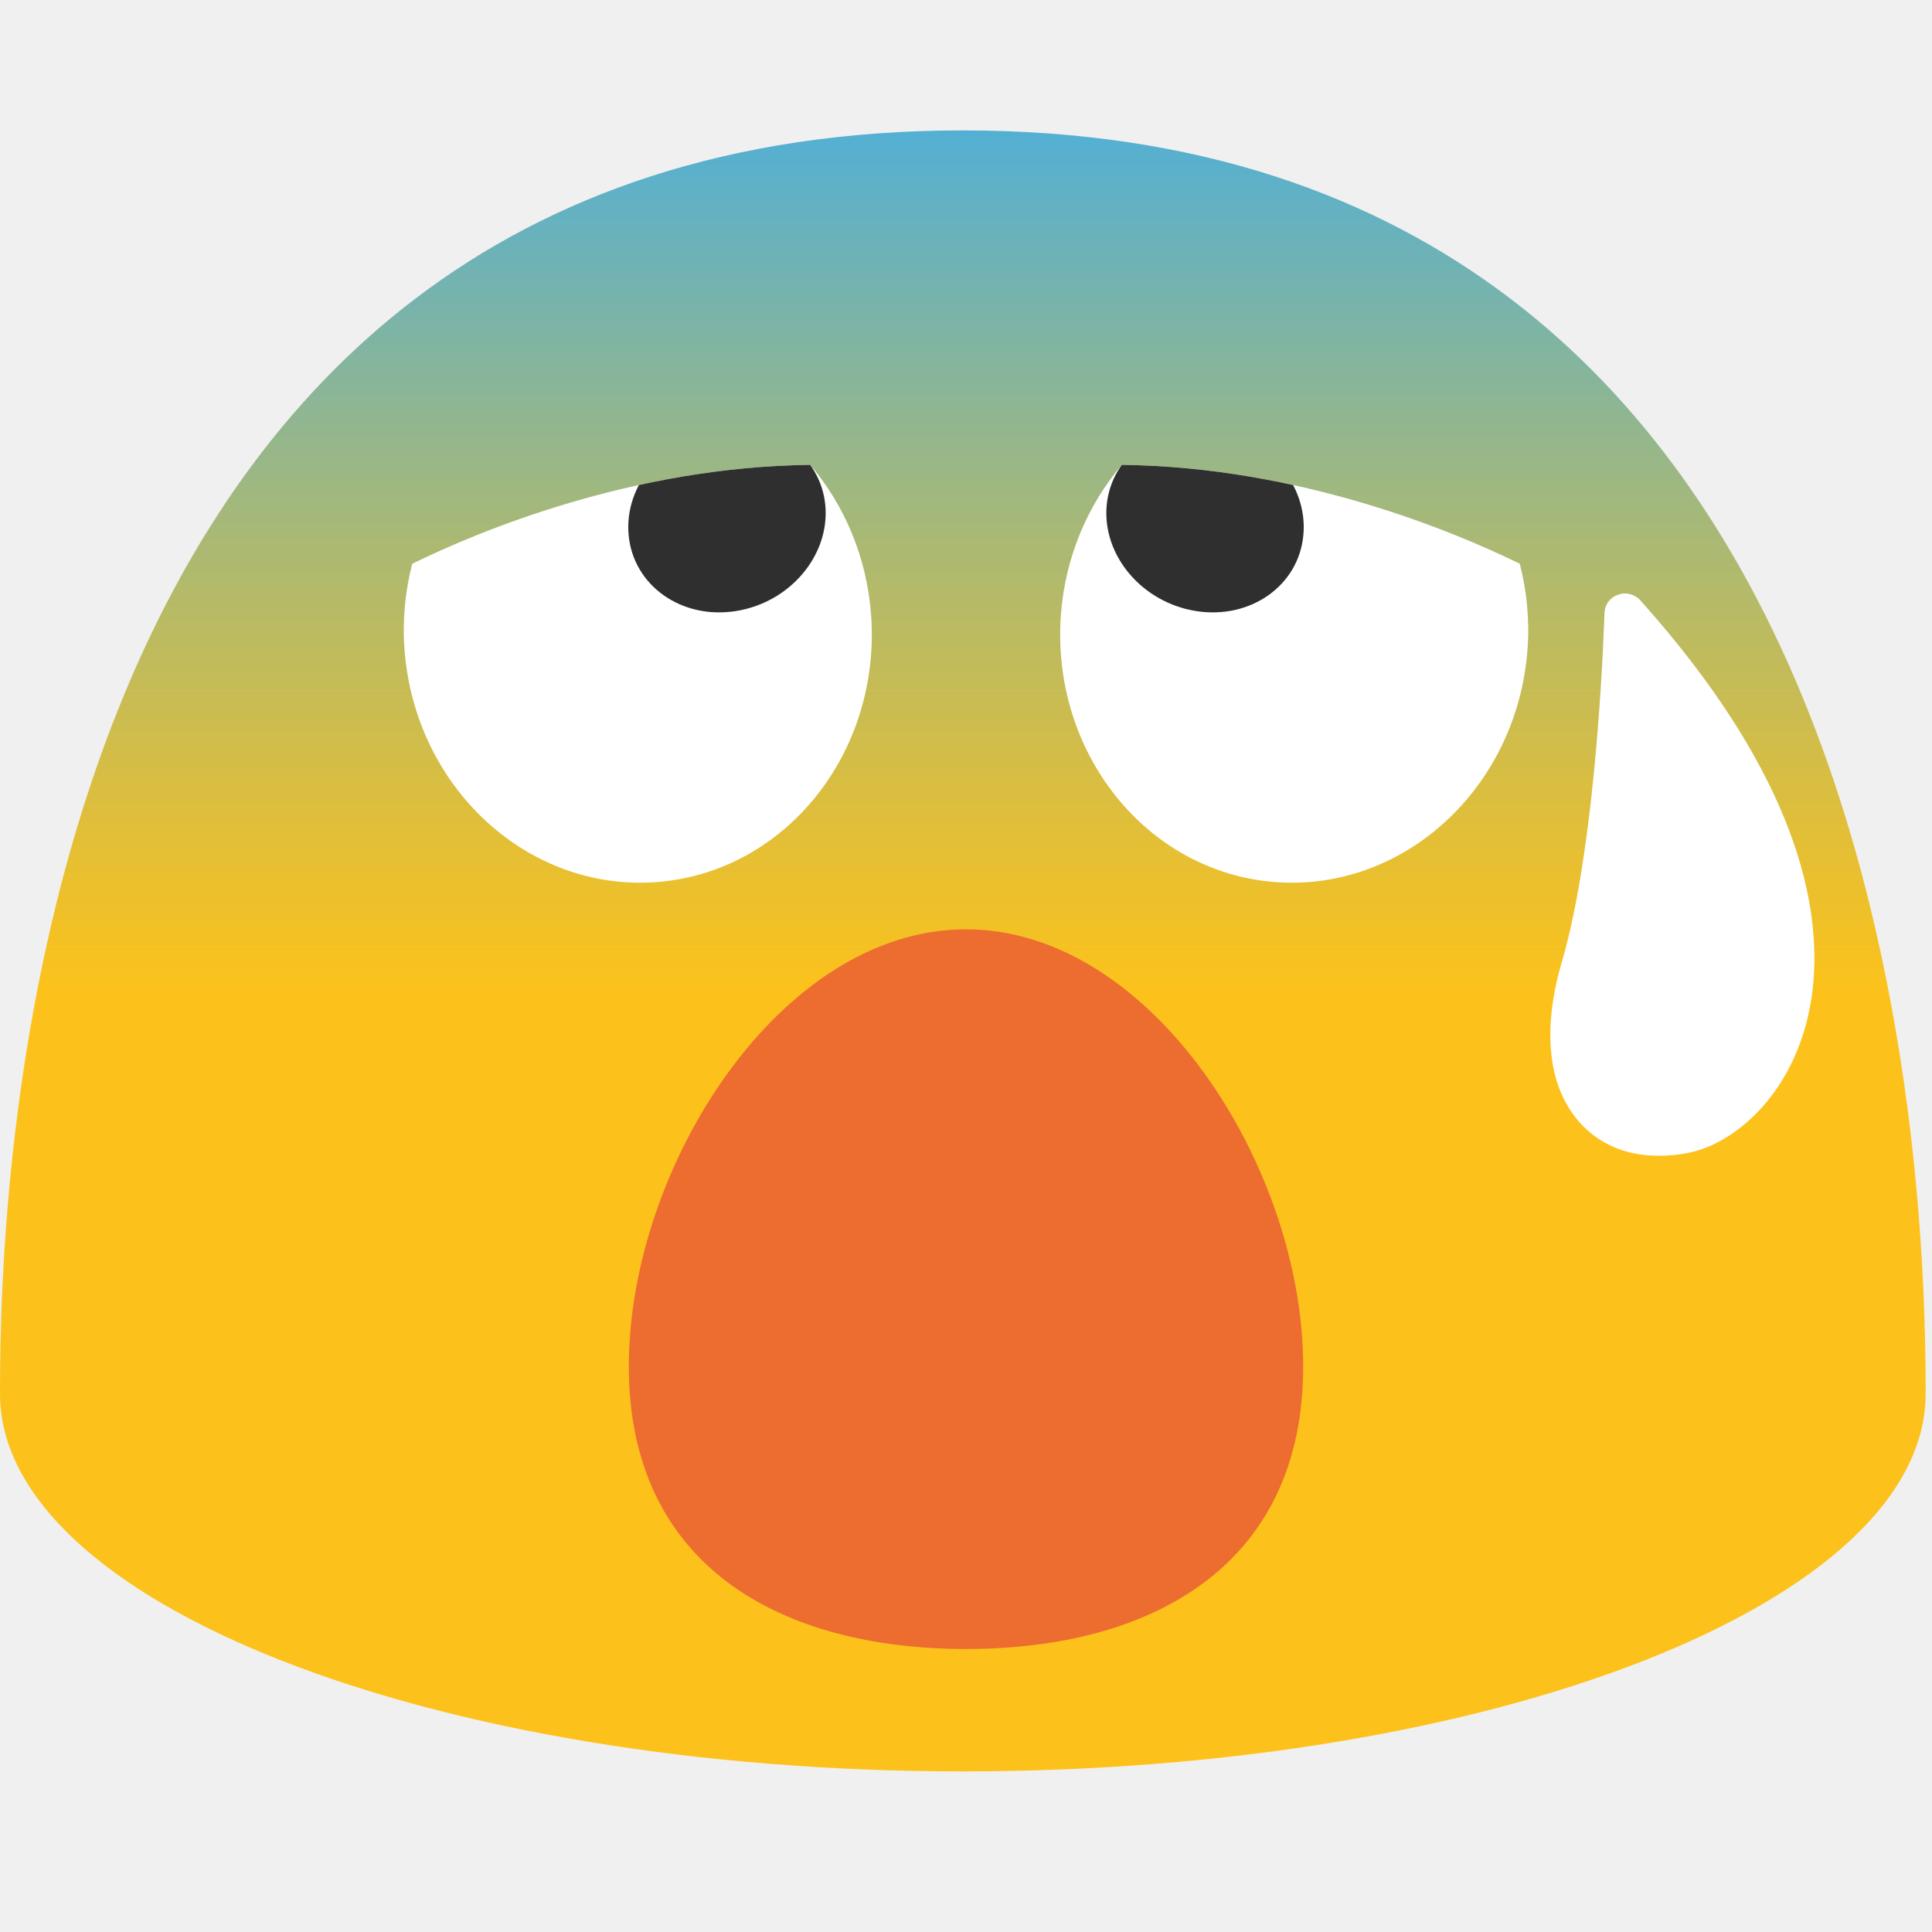
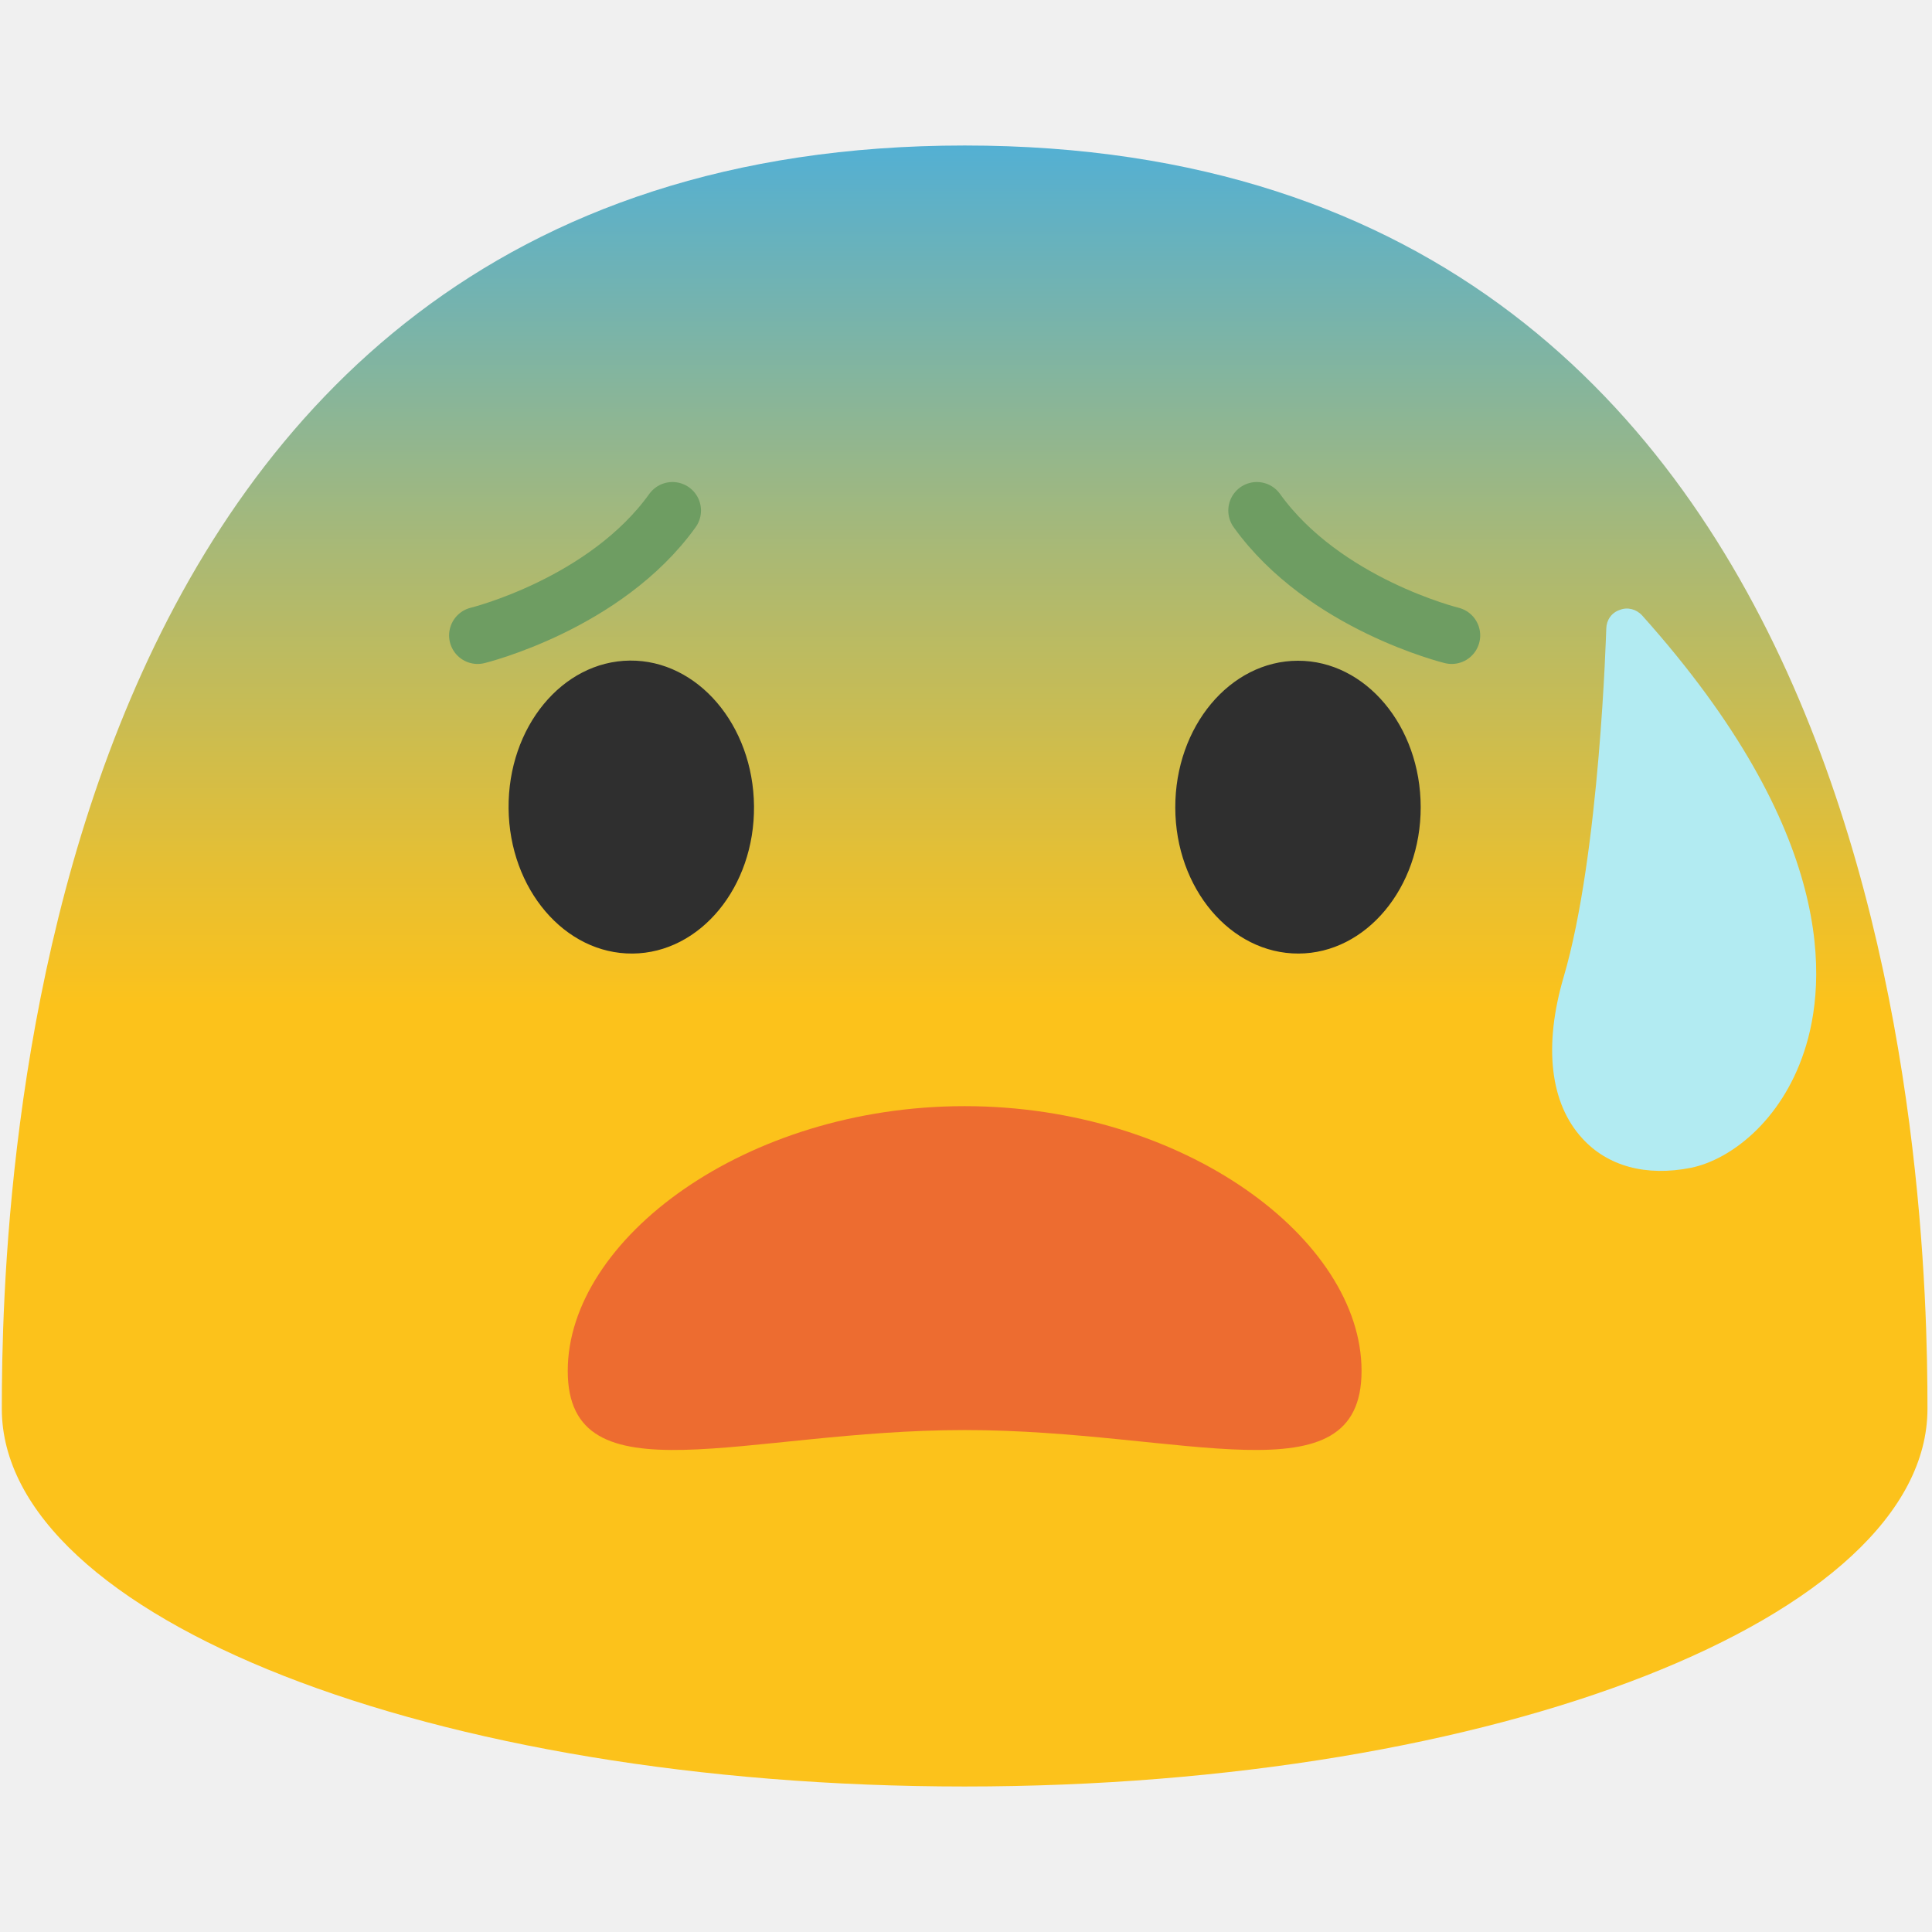
- <svg xmlns="http://www.w3.org/2000/svg" xmlns:xlink="http://www.w3.org/1999/xlink" width="128" height="128">
-   <linearGradient id="a" gradientUnits="userSpaceOnUse" x1="63.79" x2="63.79" y1="65.667" y2="3.276">
-     <stop offset="0" stop-color="#fcc21b" />
-     <stop offset=".151" stop-color="#e5bf34" />
-     <stop offset=".473" stop-color="#abb973" />
-     <stop offset=".935" stop-color="#4fafd8" />
-     <stop offset="1" stop-color="#42ade7" />
-   </linearGradient>
-   <path d="M63.79 8.64C1.48 8.64 0 78.5 0 92.33c0 13.83 28.56 25.03 63.79 25.03 35.24 0 63.79-11.21 63.79-25.03 0-13.83-1.47-83.69-63.79-83.69z" fill="url(#a)" />
-   <path d="M86.34 90.53c0 13.17-10 18.72-22.34 18.72s-22.34-5.55-22.34-18.72 10-28.96 22.34-28.96 22.34 15.8 22.34 28.96z" fill="#ed6c30" />
-   <path d="M119.4 68.7c-1.51 4.55-4.85 7.13-7.49 7.67-2.96.59-5.52-.1-7.2-1.95-2.14-2.33-2.57-6.12-1.24-10.67 2.41-8.17 2.82-22.96 2.83-23.1.01-.57.35-1.06.89-1.24.52-.21 1.11-.05 1.49.37 12.9 14.41 12.27 24.3 10.72 28.92z" fill="#fff" />
-   <g>
-     <defs>
-       <path id="b" d="M57.71 40.71c-.29-3.83-1.78-7.26-4.03-9.91-11.8.13-22.02 4.42-26.37 6.55-.46 1.8-.66 3.72-.51 5.69.69 9.15 8.17 16.04 16.7 15.4s14.89-8.58 14.21-17.73z" />
-     </defs>
-     <use xlink:href="#b" overflow="visible" fill="#fff" />
-     <clipPath id="c">
-       <use xlink:href="#b" overflow="visible" />
-     </clipPath>
-     <path d="M54.68 33.48c.3 3.33-2.36 6.46-5.96 7.01-3.6.55-6.76-1.71-7.07-5.03-.32-3.33 2.35-6.46 5.95-7.01 3.59-.55 6.77 1.7 7.08 5.03" clip-path="url(#c)" fill="#2f2f2f" />
-     <g>
-       <defs>
-         <path id="d" d="M70.29 40.71c.29-3.83 1.78-7.26 4.03-9.91 11.8.13 22.02 4.42 26.37 6.55.46 1.8.66 3.72.51 5.69-.69 9.15-8.17 16.04-16.7 15.4s-14.89-8.58-14.21-17.73z" />
-       </defs>
-       <use xlink:href="#d" overflow="visible" fill="#fff" />
-       <clipPath id="e">
-         <use xlink:href="#d" overflow="visible" />
-       </clipPath>
-       <path d="M73.32 33.48c-.3 3.33 2.36 6.46 5.96 7.01 3.6.55 6.76-1.71 7.07-5.03.32-3.33-2.35-6.46-5.95-7.01-3.59-.55-6.77 1.7-7.08 5.03" clip-path="url(#e)" fill="#2f2f2f" />
+ <svg xmlns="http://www.w3.org/2000/svg" width="128" height="128" style="enable-background:new 0 0 128 128;" version="1.1" id="svg2882">
+   <defs id="defs2886" />
+   <g id="g2850" transform="translate(0.12,1)">
+     <linearGradient id="SVGID_1_" gradientUnits="userSpaceOnUse" x1="63.79" x2="63.79" y1="65.667" y2="3.276">
+       <stop offset="0" style="stop-color:#FCC21B" id="stop2837" />
+       <stop offset="0.151" style="stop-color:#E5BF34" id="stop2839" />
+       <stop offset="0.473" style="stop-color:#ABB973" id="stop2841" />
+       <stop offset="0.935" style="stop-color:#4FAFD8" id="stop2843" />
+       <stop offset="1" style="stop-color:#42ADE7" id="stop2845" />
+     </linearGradient>
+     <path d="M 63.79,8.64 C 1.48,8.64 0,78.5 0,92.33 c 0,13.83 28.56,25.03 63.79,25.03 35.24,0 63.79,-11.21 63.79,-25.03 0,-13.83 -1.47,-83.69 -63.79,-83.69 z" style="fill:url(#SVGID_1_)" id="path2848" />
+   </g>
+   <path d="m 119.52,69.7 c -1.51,4.55 -4.85,7.13 -7.49,7.67 -2.96,0.59 -5.52,-0.1 -7.2,-1.95 -2.14,-2.33 -2.57,-6.12 -1.24,-10.67 2.41,-8.17 2.82,-22.96 2.83,-23.1 0.01,-0.57 0.35,-1.06 0.89,-1.24 0.52,-0.21 1.11,-0.05 1.49,0.37 12.9,14.41 12.27,24.3 10.72,28.92 z" style="fill:#b2ebf2;fill-opacity:1" id="path2854" />
+   <g id="g3076" transform="translate(6.392505,-9.782689)">
+     <g fill="#2f2f2f" id="g2231" transform="translate(-6.482505,7.168013)">
+       <path d="m 42.005,65.79 c -4.49,0.04 -8.17,-4.27 -8.22,-9.62 -0.05,-5.37 3.55,-9.75 8.04,-9.79 4.48,-0.04 8.17,4.27 8.22,9.64 0.05,5.36 -3.56,9.73 -8.04,9.77 z m 44.11,0 c 4.48,-0.01 8.11,-4.36 8.1,-9.71 -0.01,-5.37 -3.66,-9.7 -8.14,-9.69 -4.49,0.01 -8.13,4.36 -8.12,9.73 0.01,5.35 3.67,9.68 8.16,9.67 z" id="path2229" />
    </g>
+     <g id="g2434" transform="translate(-6.681625,7.168013)">
+       <path d="m 96.466,44.713 c 0,0 -8.456,-2.066 -12.909,-8.273" fill="none" fill-rule="evenodd" stroke="#7b4600" stroke-width="3.78" stroke-linecap="round" stroke-linejoin="round" id="path9211" style="fill:none;fill-opacity:1;stroke:#6e9d62;stroke-opacity:1" />
+       <path d="m 31.933,44.713 c 0,0 8.456,-2.066 12.909,-8.273" fill="none" fill-rule="evenodd" stroke="#7b4600" stroke-width="3.78" stroke-linecap="round" stroke-linejoin="round" id="path2430" style="fill:none;fill-opacity:1;stroke:#6e9d62;stroke-opacity:1" />
+     </g>
+     <path id="path35140" style="font-variation-settings:'opsz' 12, 'wght' 400;fill:#ed6c30;fill-opacity:1;stroke:none;stroke-width:5;stroke-linecap:round" d="m 57.519,83.068 c -14.524,-3.9e-4 -26.298,8.814 -26.297,17.539 7.82e-4,8.725 11.774,3.921 26.297,3.92 14.522,-3.9e-4 26.294,4.804 26.295,-3.92 7.83e-4,-8.725 -11.772,-17.539 -26.295,-17.539 z" />
  </g>
</svg>
